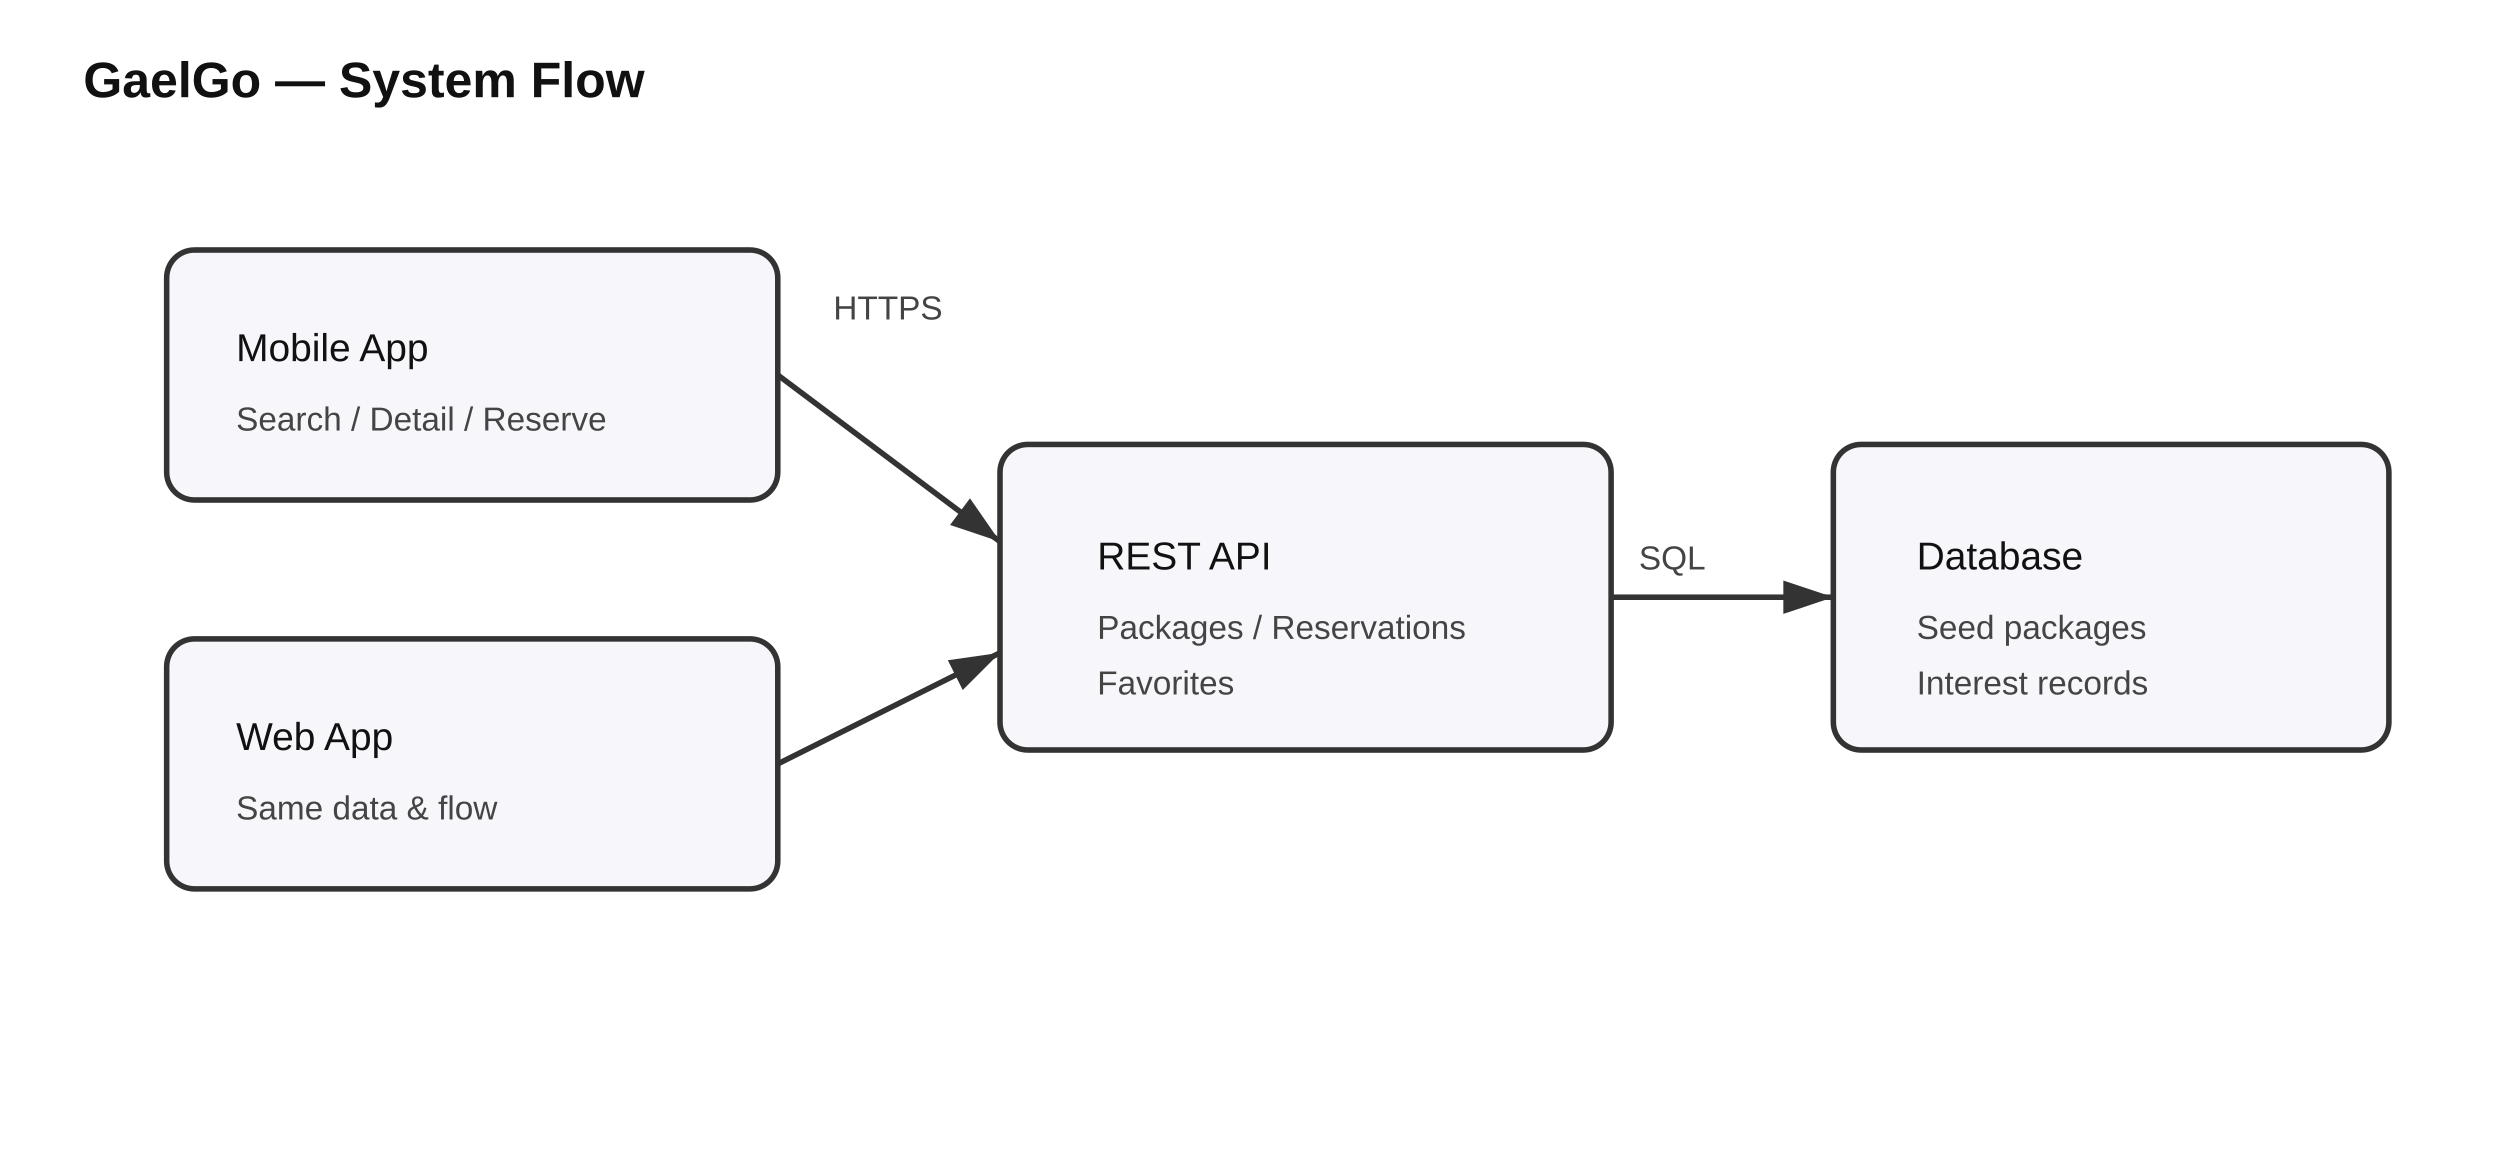
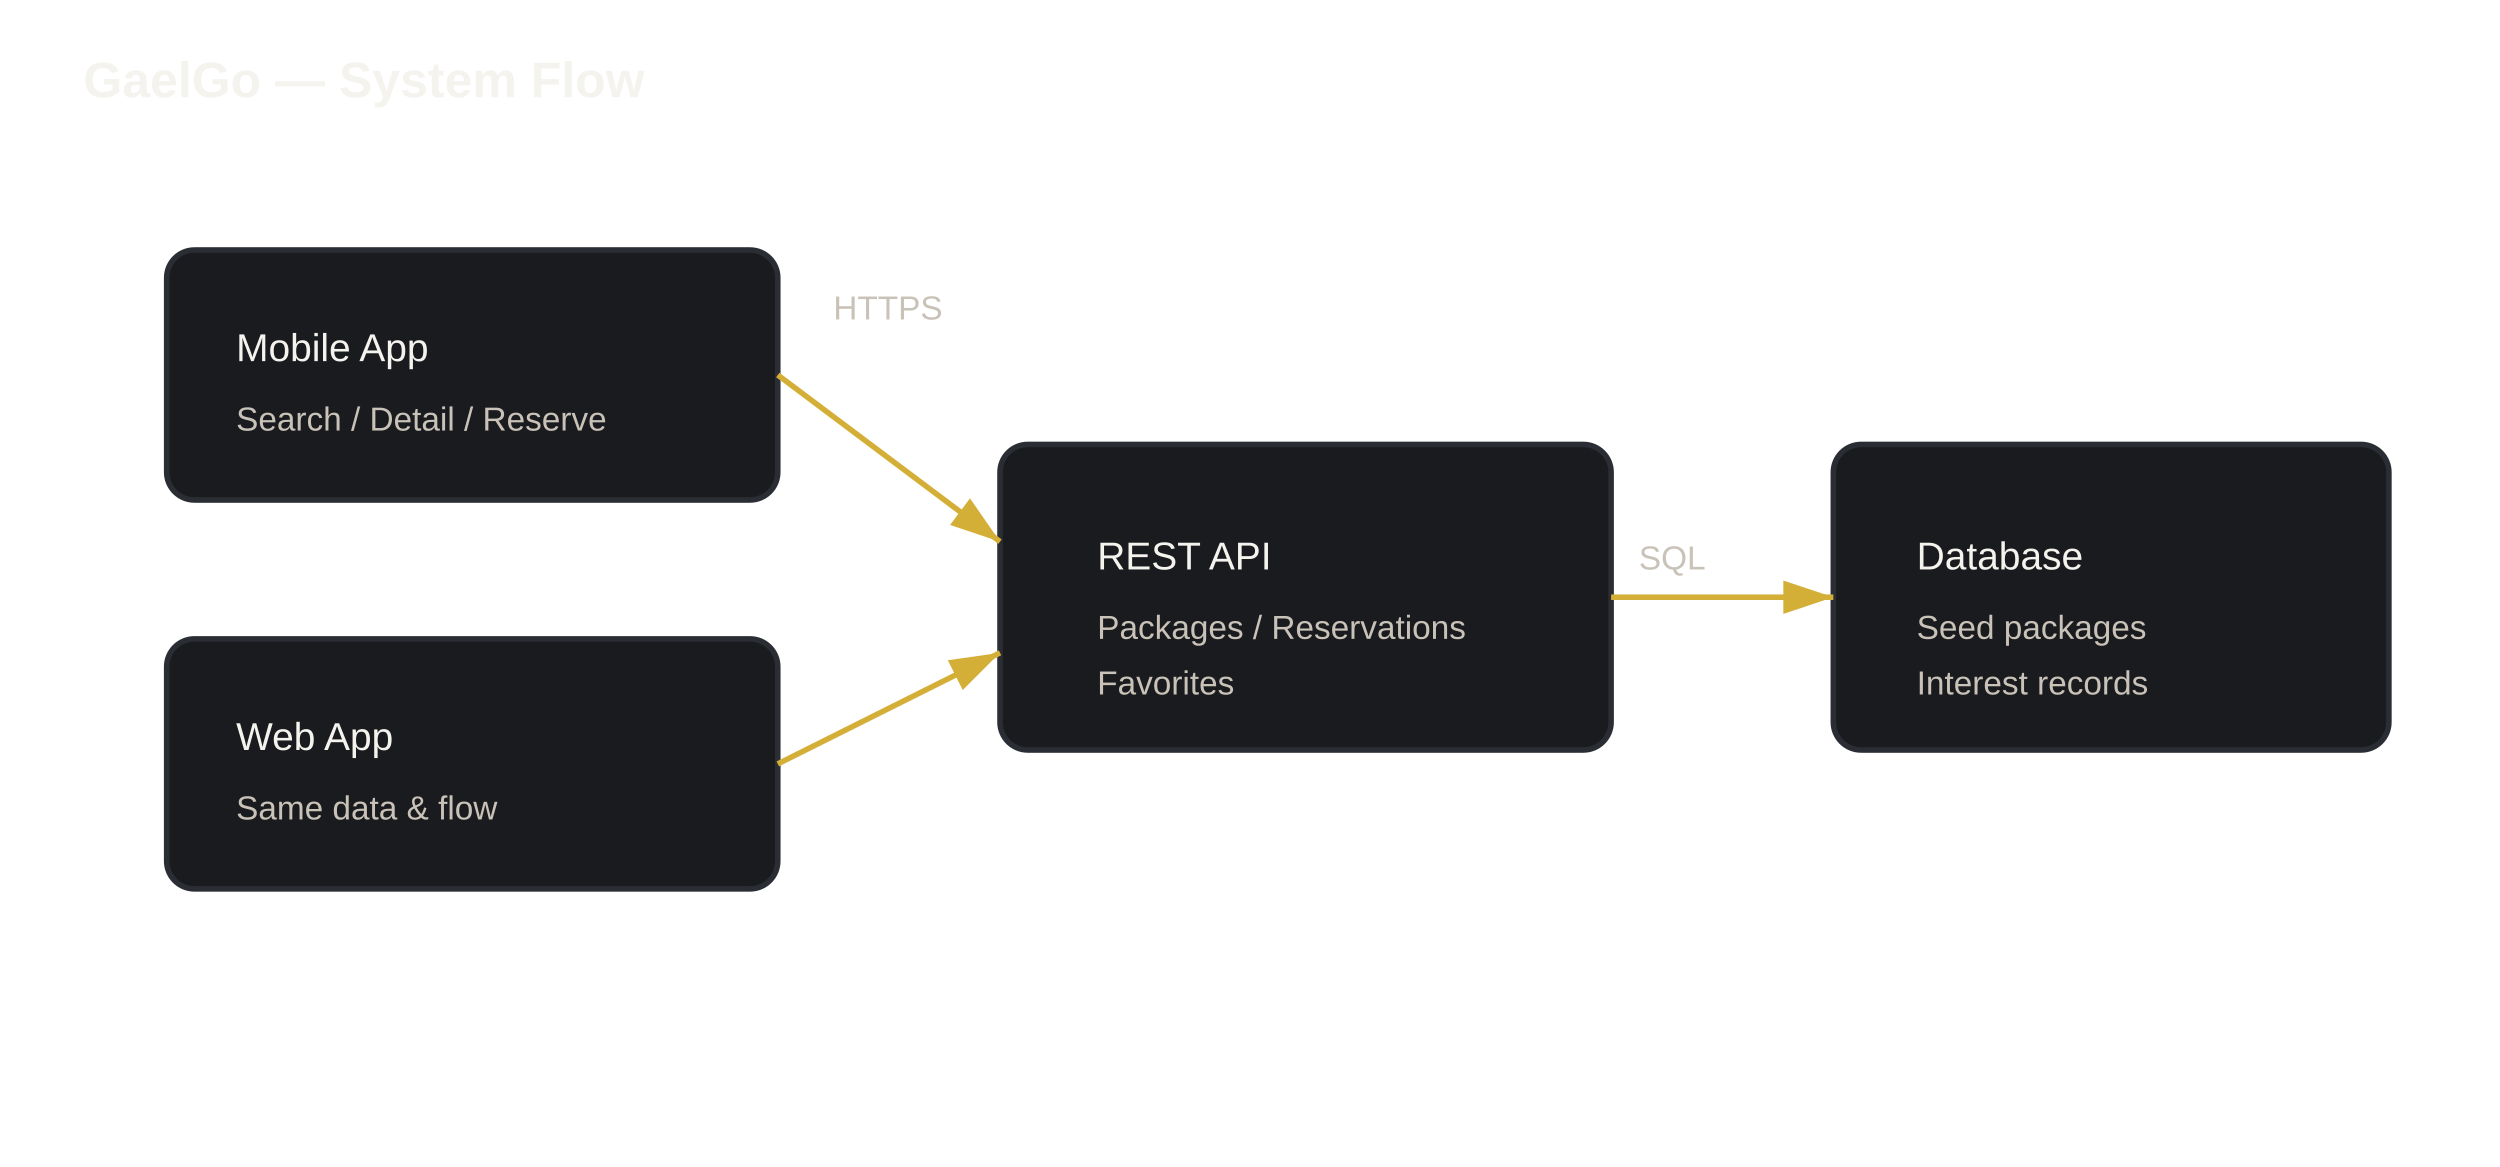
<svg xmlns="http://www.w3.org/2000/svg" width="900" height="420" viewBox="0 0 900 420">
  <style>
-     .box{fill:#f7f7fb;stroke:#333;stroke-width:2;rx:10;ry:10}
-     .title{font:700 18px Arial;fill:#111}
-     .label{font:14px Arial;fill:#111}
-     .arrow{stroke:#333;stroke-width:2;marker-end:url(#arrow)}
-     .note{font:12px Arial;fill:#444}
+     .box{fill:#1A1B1E;stroke:#2A2D33;stroke-width:2;rx:10;ry:10}
+     .title{font:700 18px Arial;fill:#F5F3EE}
+     .label{font:14px Arial;fill:#F5F3EE}
+     .arrow{stroke:#D4AF37;stroke-width:2;marker-end:url(#arrow)}
+     .note{font:12px Arial;fill:#C9C2B8}
  </style>
  <defs>
    <marker id="arrow" markerWidth="10" markerHeight="10" refX="9" refY="3" orient="auto" markerUnits="strokeWidth">
-       <path d="M0,0 L9,3 L0,6 Z" fill="#333" />
+       <path d="M0,0 L9,3 L0,6 Z" fill="#D4AF37" />
    </marker>
  </defs>
  <text x="30" y="35" class="title">GaelGo — System Flow</text>
  <rect x="60" y="90" width="220" height="90" class="box" />
  <text x="85" y="130" class="label">Mobile App</text>
  <text x="85" y="155" class="note">Search / Detail / Reserve</text>
  <rect x="60" y="230" width="220" height="90" class="box" />
  <text x="85" y="270" class="label">Web App</text>
  <text x="85" y="295" class="note">Same data &amp; flow</text>
  <rect x="360" y="160" width="220" height="110" class="box" />
  <text x="395" y="205" class="label">REST API</text>
  <text x="395" y="230" class="note">Packages / Reservations</text>
  <text x="395" y="250" class="note">Favorites</text>
  <rect x="660" y="160" width="200" height="110" class="box" />
  <text x="690" y="205" class="label">Database</text>
  <text x="690" y="230" class="note">Seed packages</text>
  <text x="690" y="250" class="note">Interest records</text>
  <line x1="280" y1="135" x2="360" y2="195" class="arrow" />
  <line x1="280" y1="275" x2="360" y2="235" class="arrow" />
  <line x1="580" y1="215" x2="660" y2="215" class="arrow" />
  <text x="300" y="115" class="note">HTTPS</text>
  <text x="590" y="205" class="note">SQL</text>
</svg>
